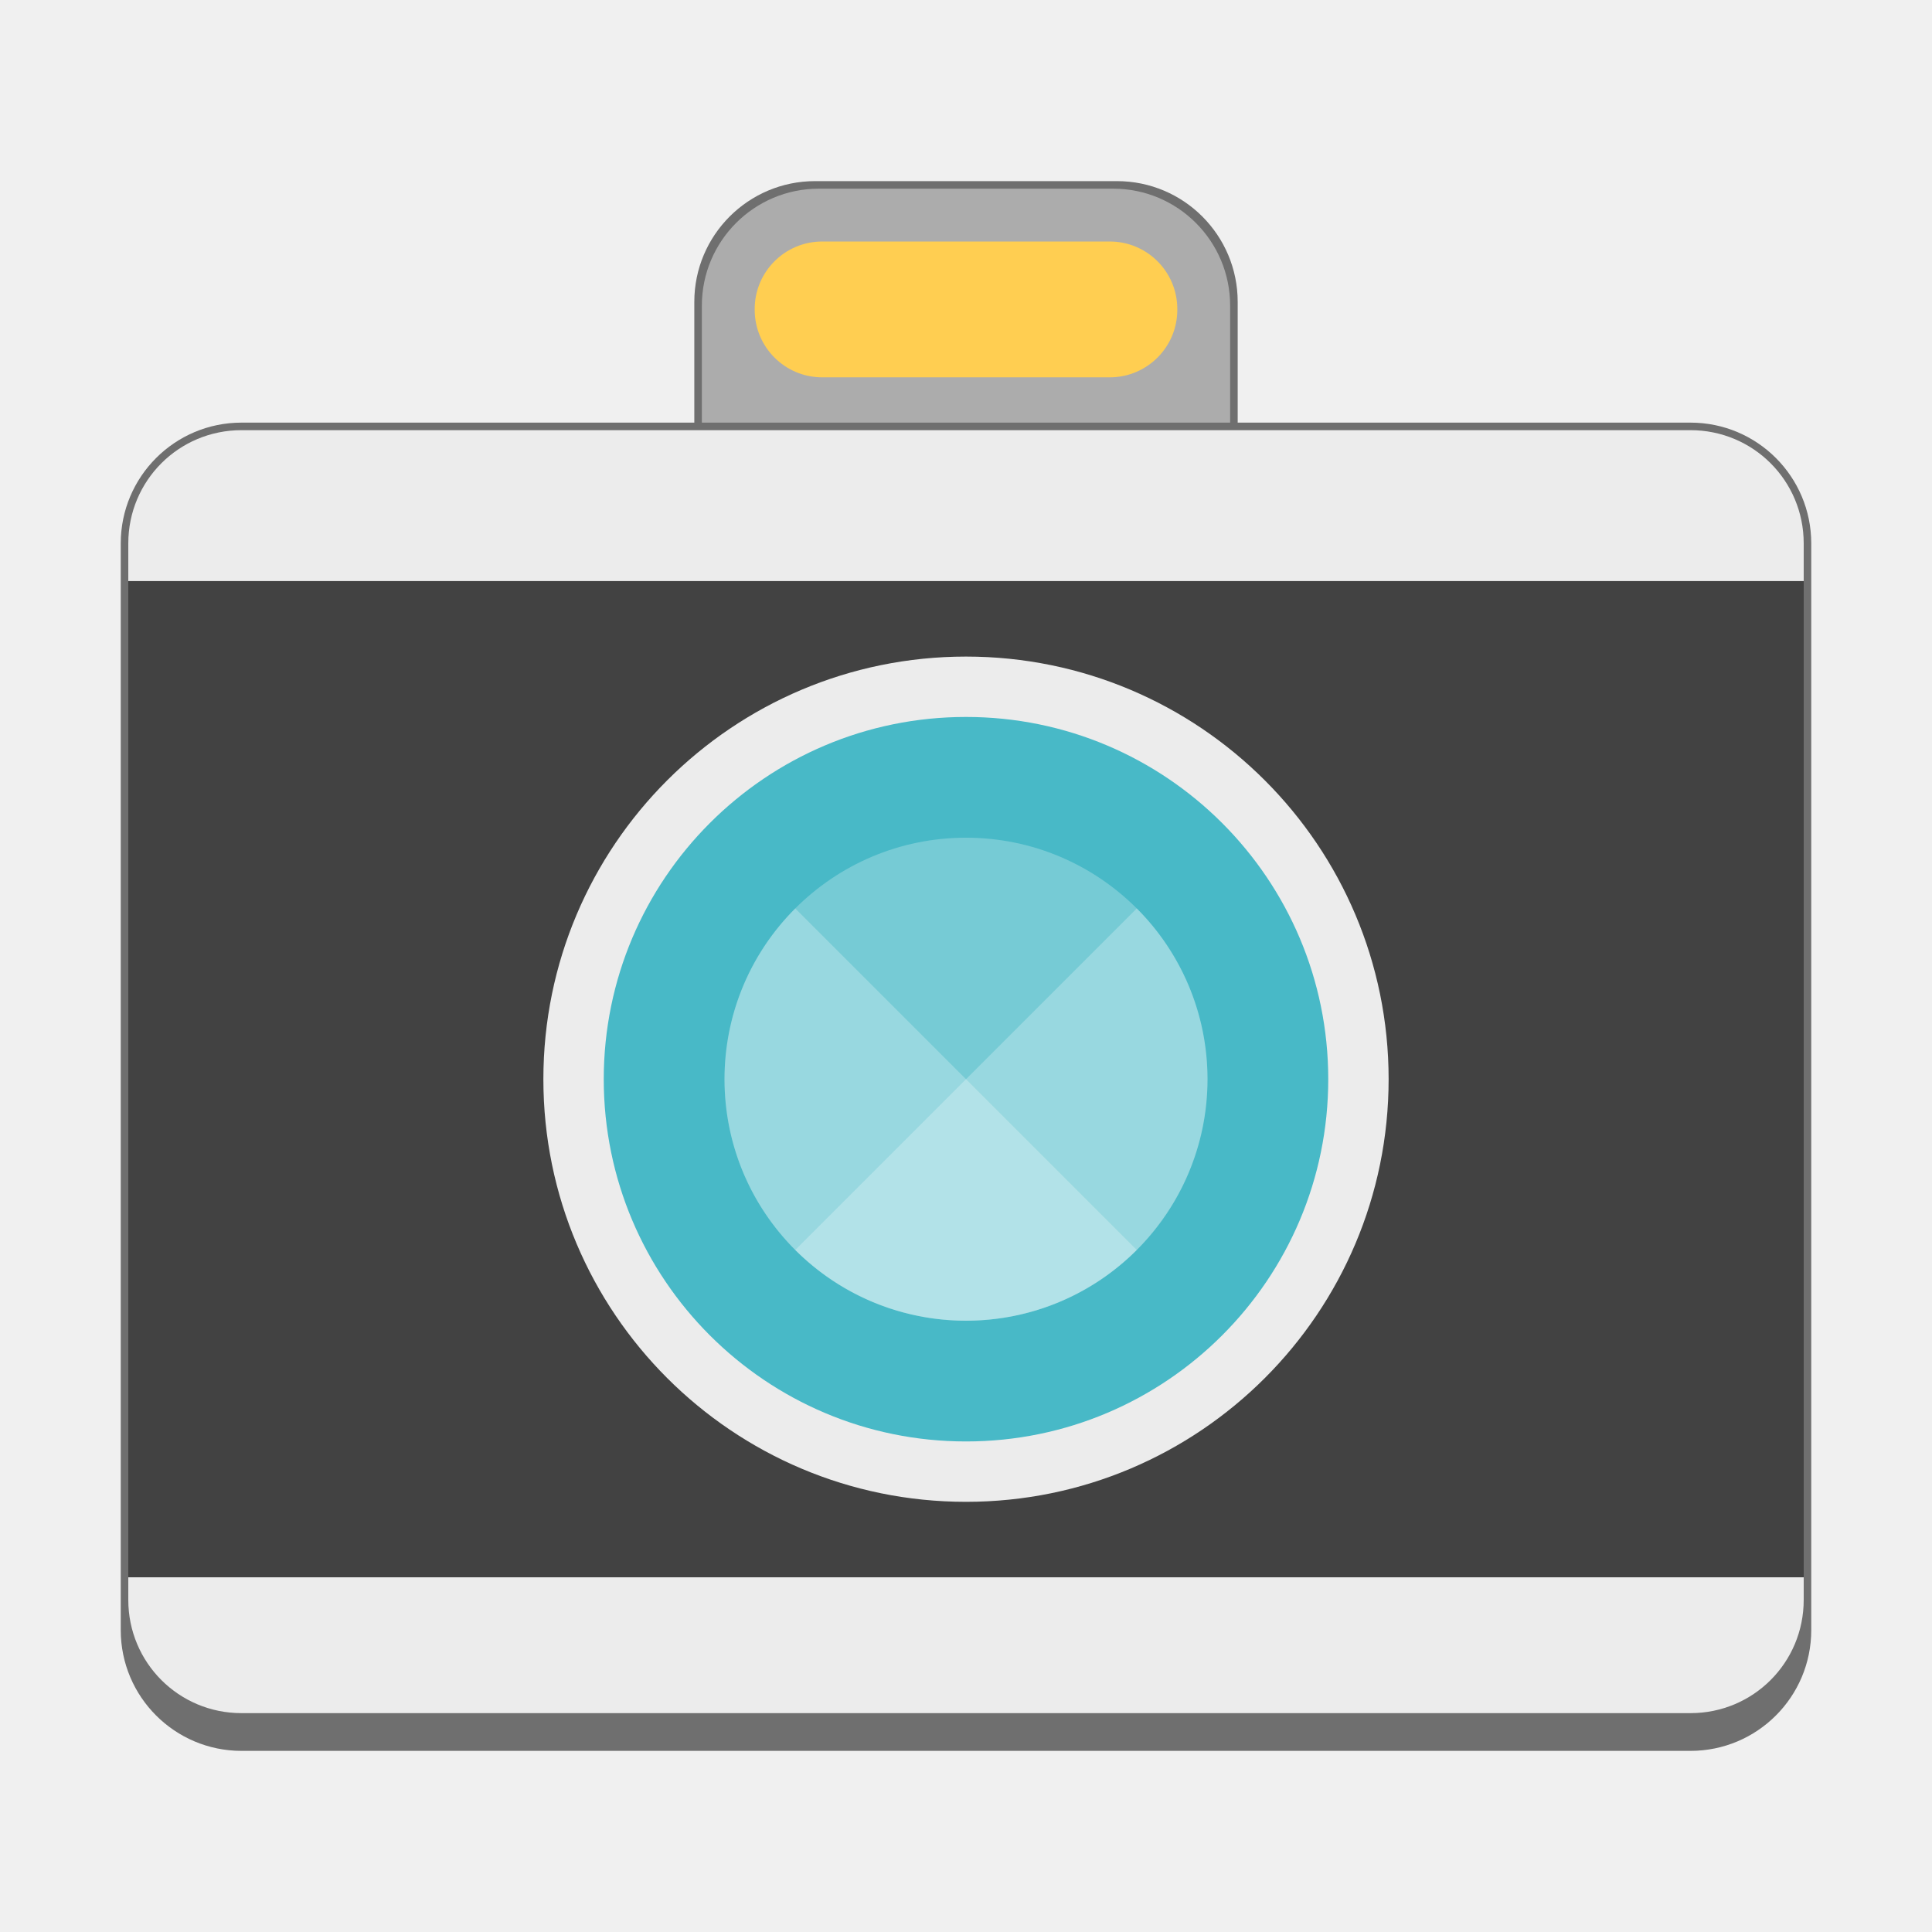
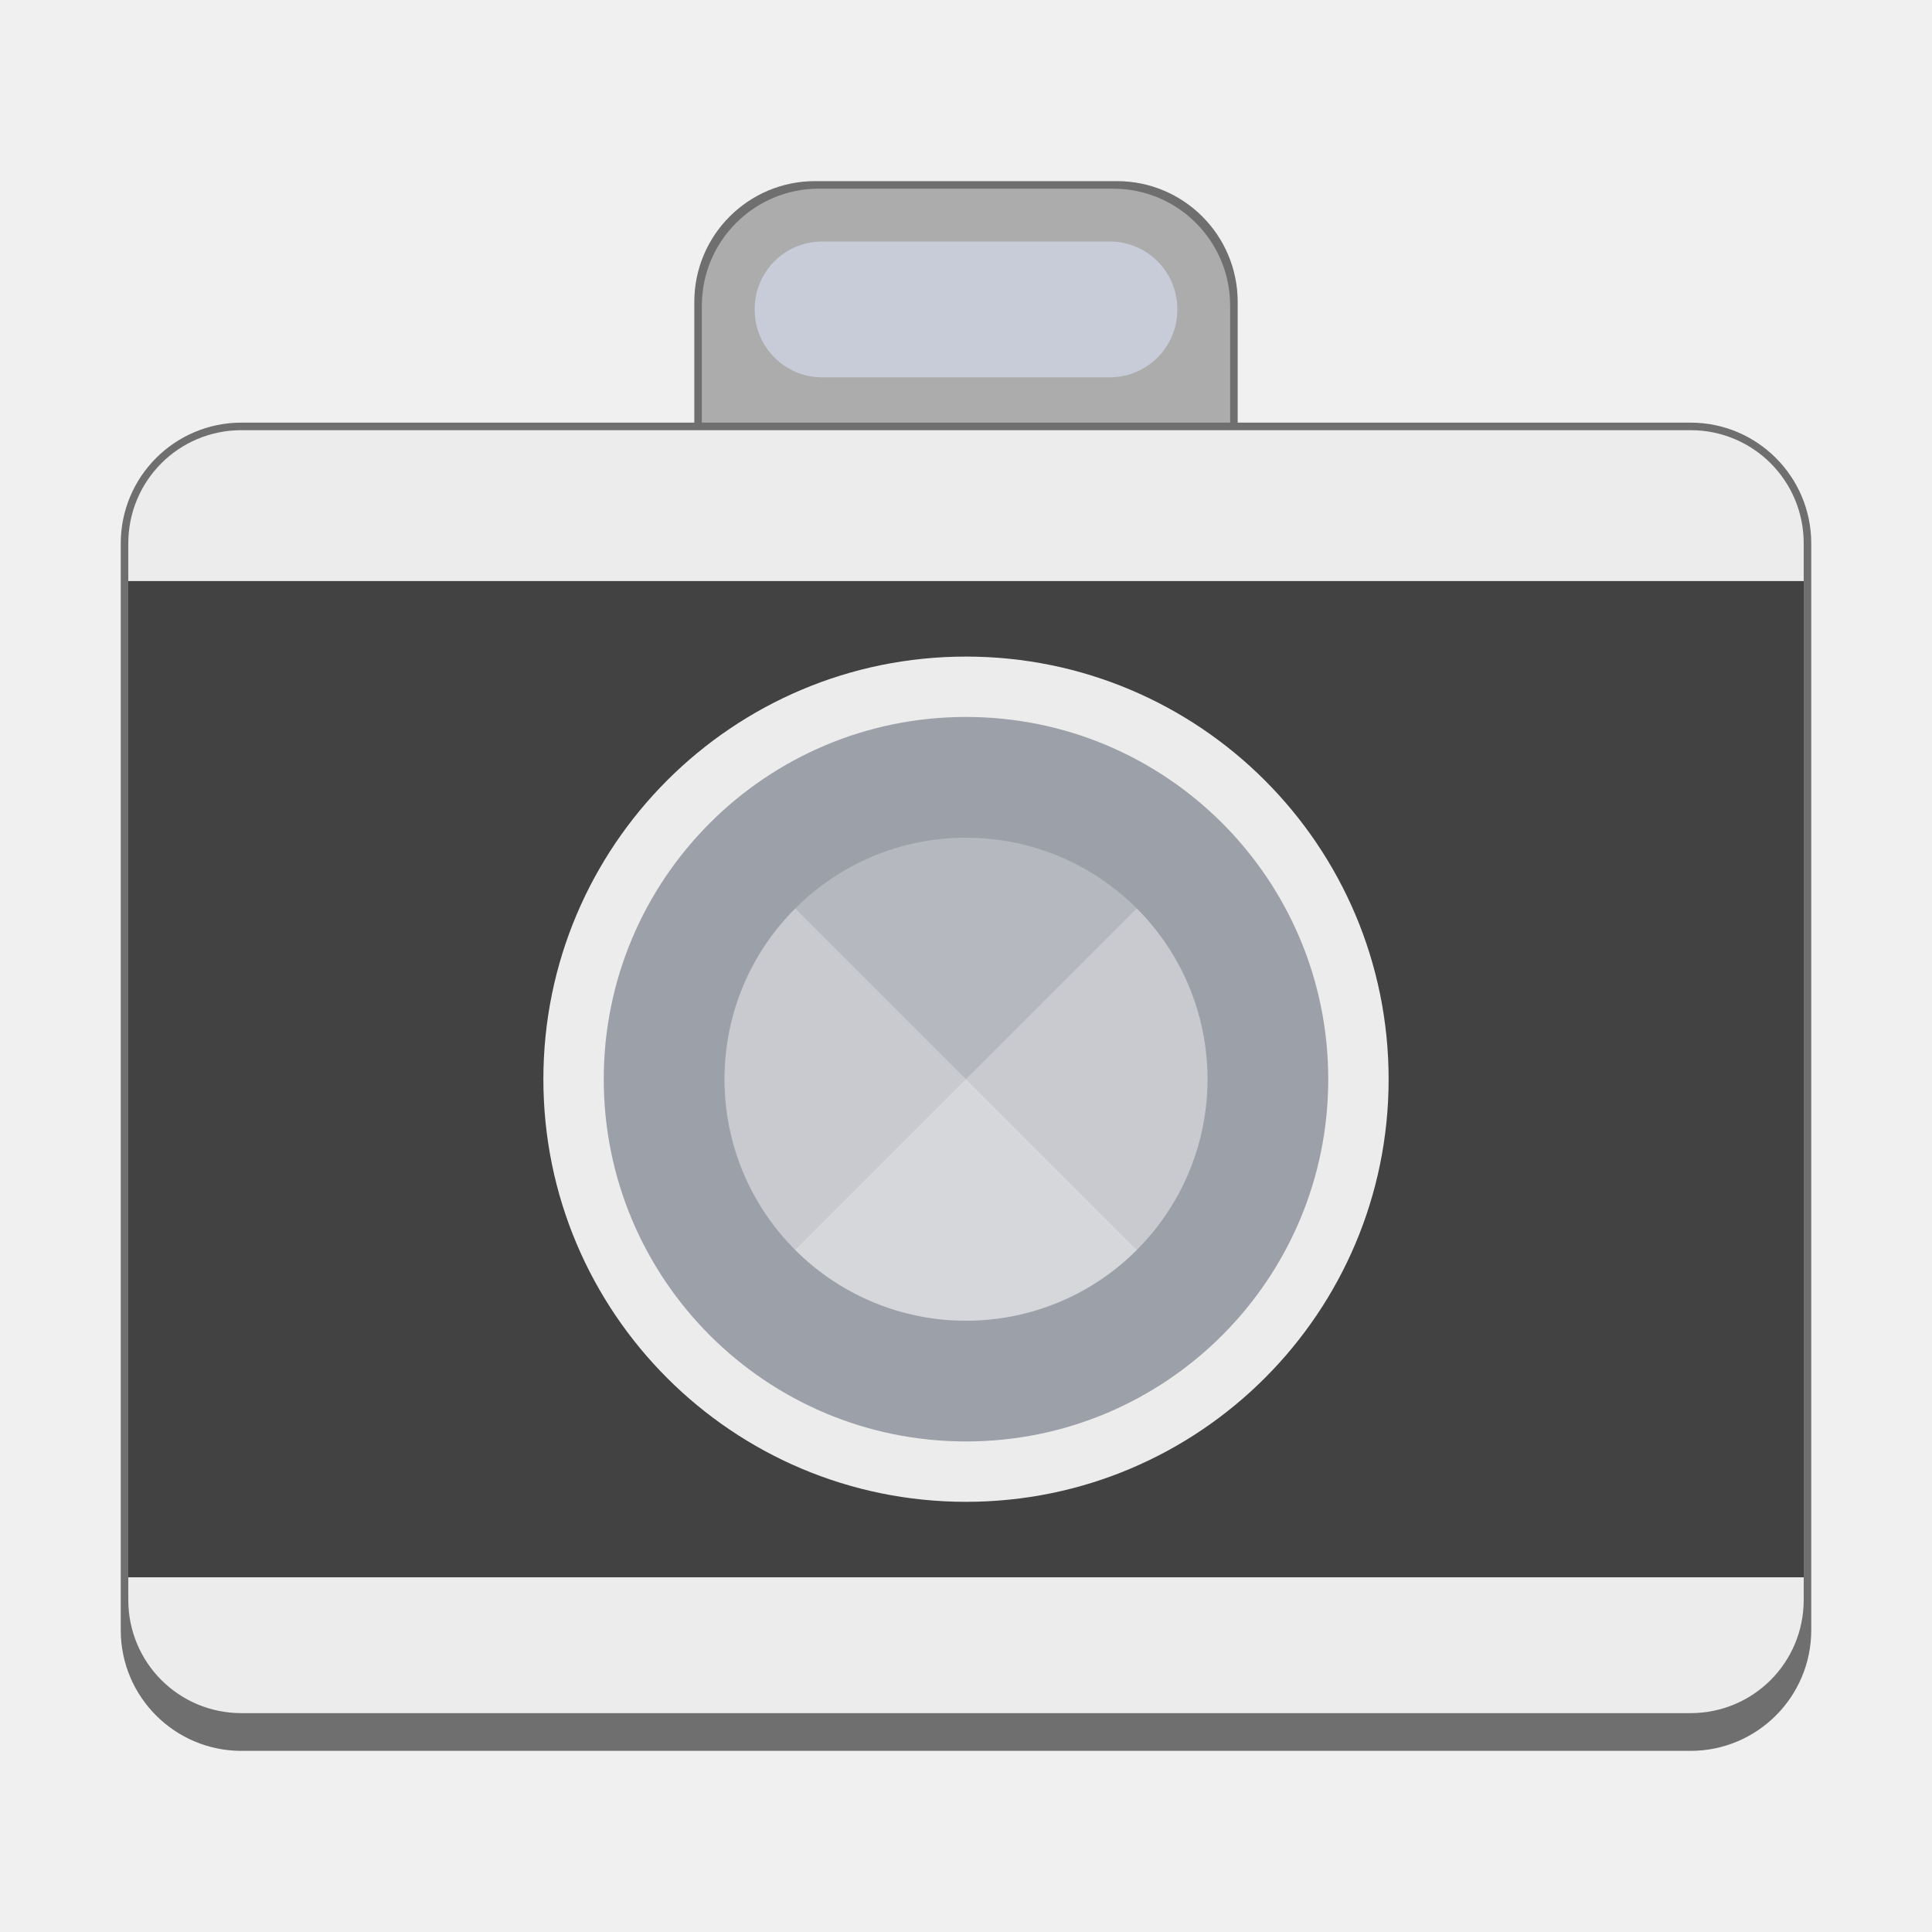
<svg xmlns="http://www.w3.org/2000/svg" version="1.0" viewBox="0 0 256 256">
  <g transform="translate(-464 -28)">
    <rect x="556" y="52" width="72" height="52" ry="16" fill="#6f6f6f" />
    <rect x="557" y="53" width="70" height="50" ry="15.5" fill="#acacac" />
-     <rect x="564" y="60" width="56" height="18" ry="8.951" fill="#ffce51" />
+     <rect x="564" y="60" width="56" height="18" ry="8.951" fill="#C8CCD9" />
    <rect x="480" y="84" width="224" height="176" ry="16" fill="#6f6f6f" />
    <path d="M496 85c-8.31 0-15 6.69-15 15v5h222v-5c0-8.31-6.69-15-15-15zm-15 152v3c0 8.31 6.69 15 15 15h192c8.31 0 15-6.69 15-15v-3z" fill="#ececec" />
    <rect x="481" y="105" width="222" height="132" ry="0" fill="#424242" />
    <circle cx="592" cy="171" r="56" fill="#ececec" />
-     <circle cx="592" cy="171" r="48" fill="#48b9c7" />
+     <circle cx="592" cy="171" r="48" fill="#9CA0A9" />
    <circle cx="592" cy="171" r="32" fill="#fff" fill-opacity=".251" />
    <path d="M614.63 193.63a32 32 0 0 1-45.255 0 32 32 0 0 1 0-45.255l22.627 22.627z" fill="#fff" fill-opacity=".251" />
    <path d="M614.63 148.37a32 32 0 0 1 8.282 30.91 32 32 0 0 1-22.627 22.627 32 32 0 0 1-30.91-8.282l22.627-22.627z" fill="#fff" fill-opacity=".251" />
  </g>
</svg>
